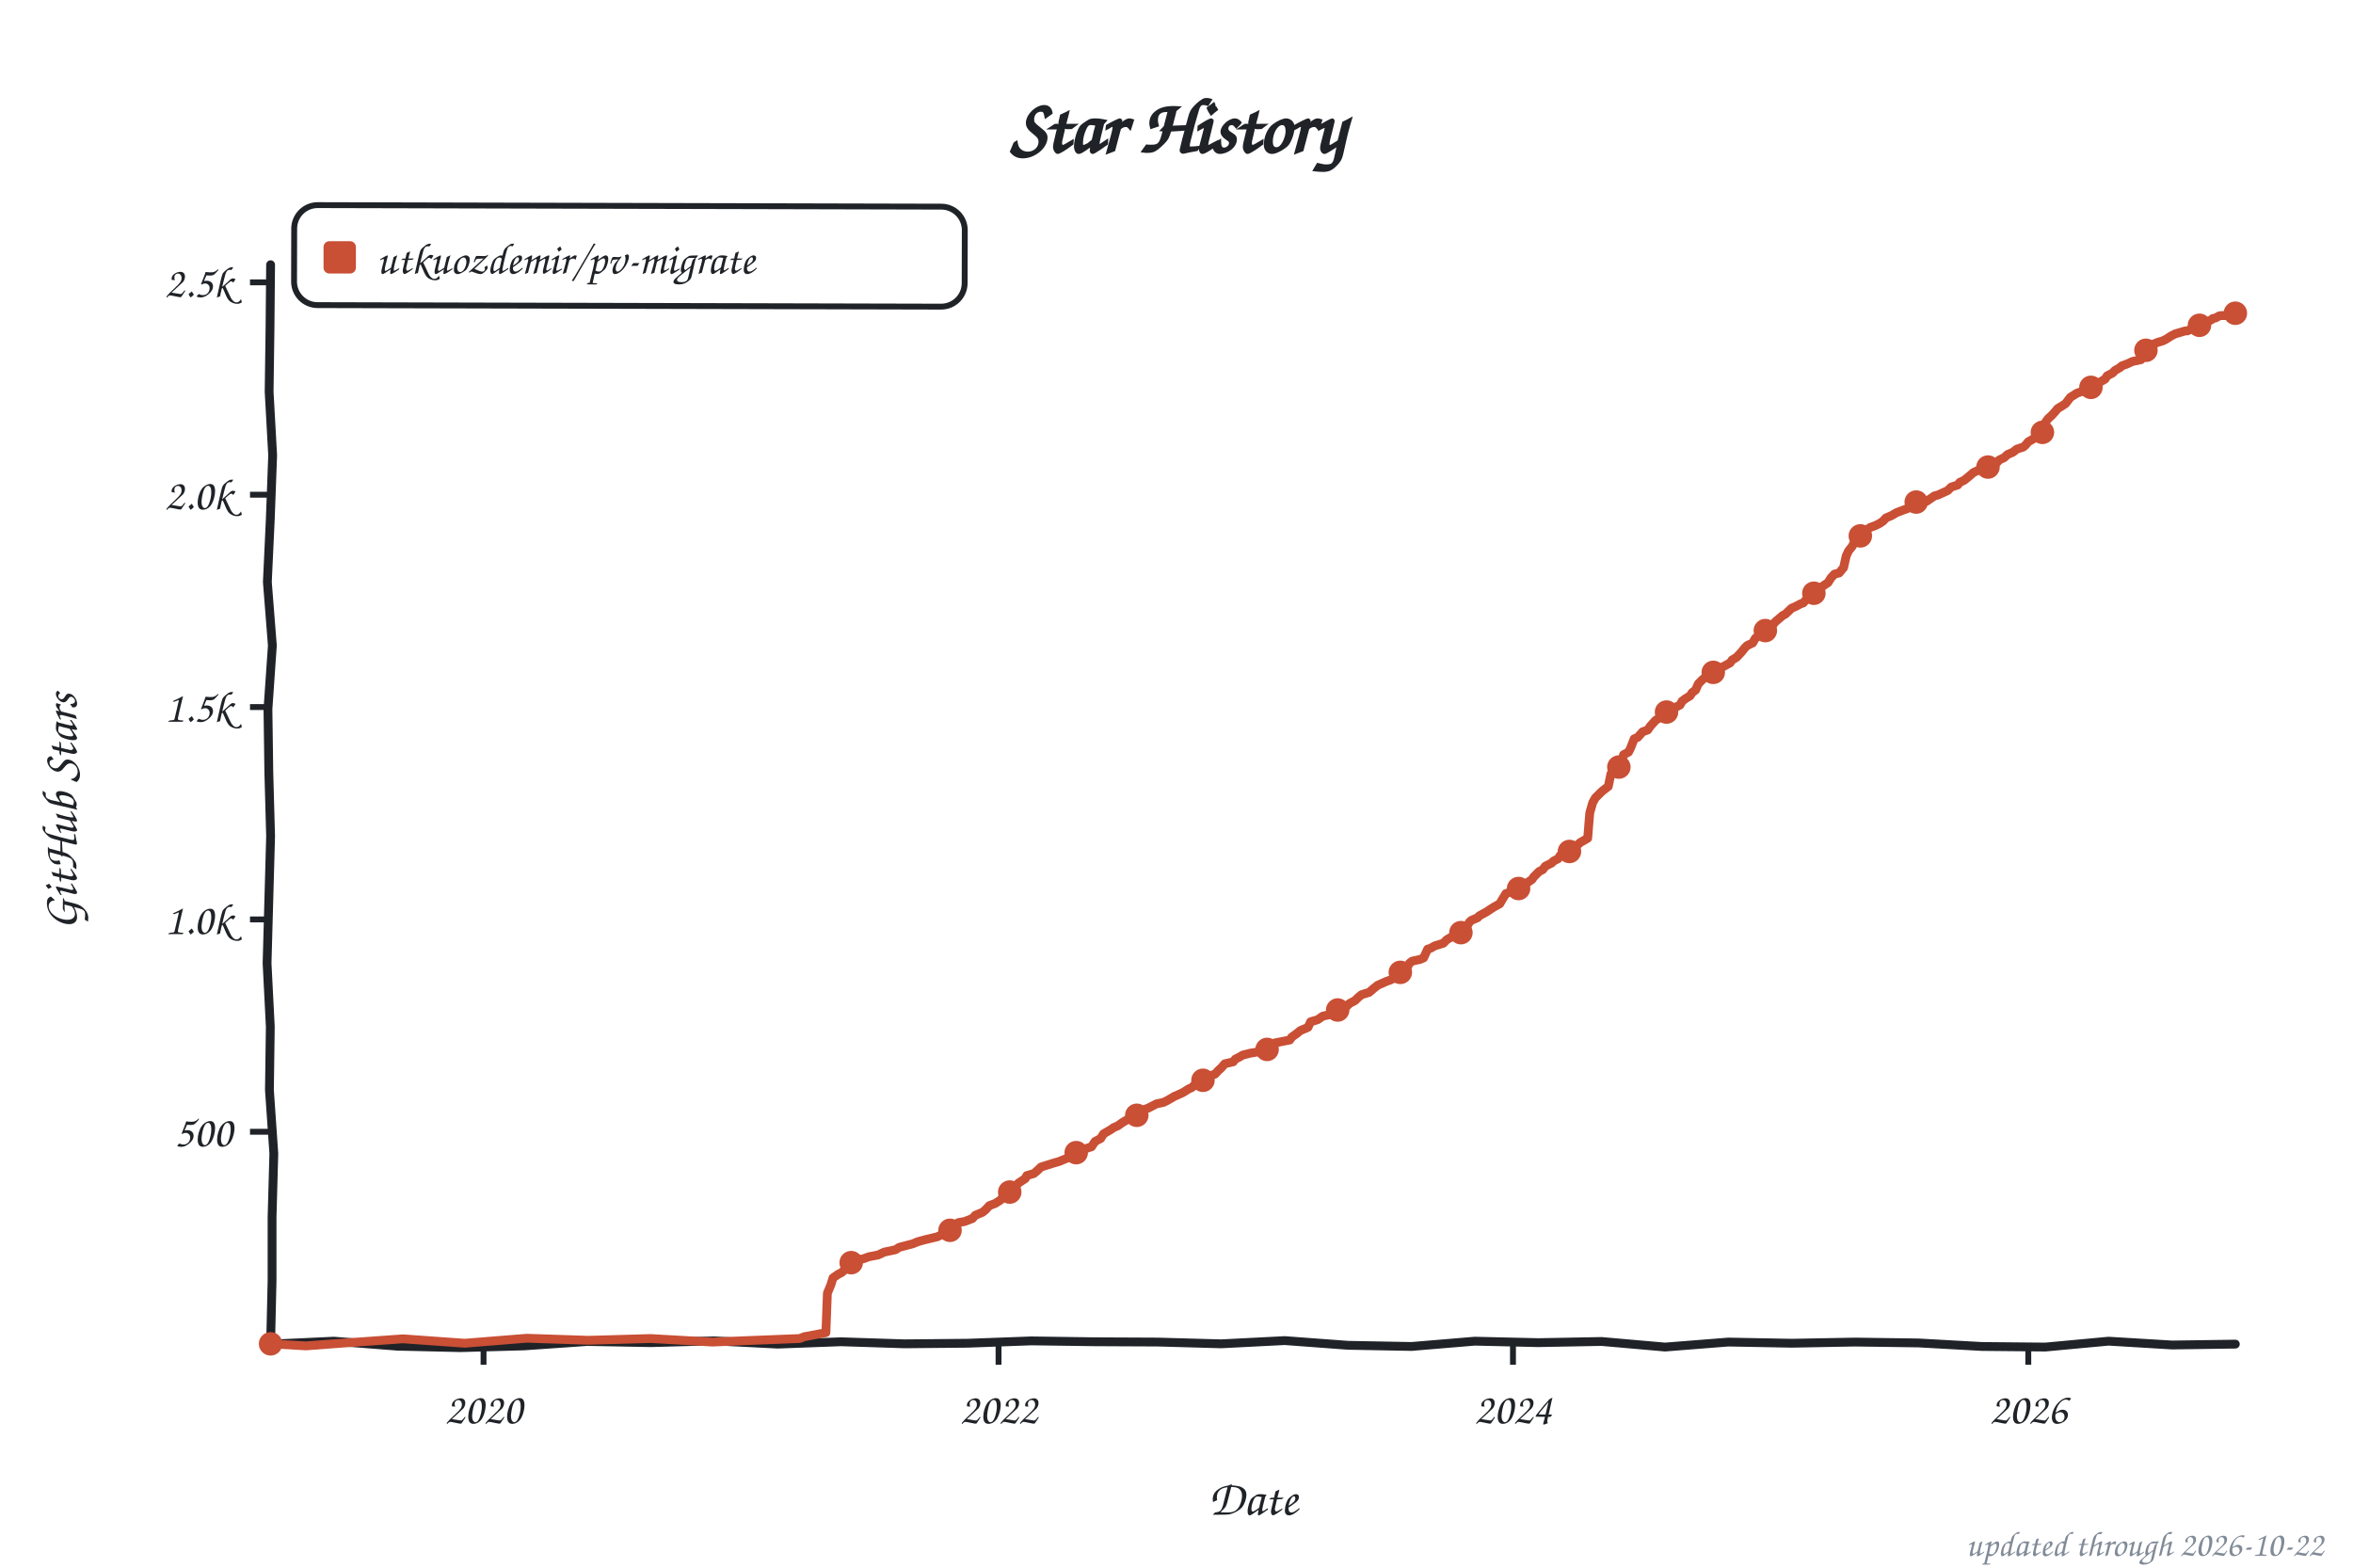
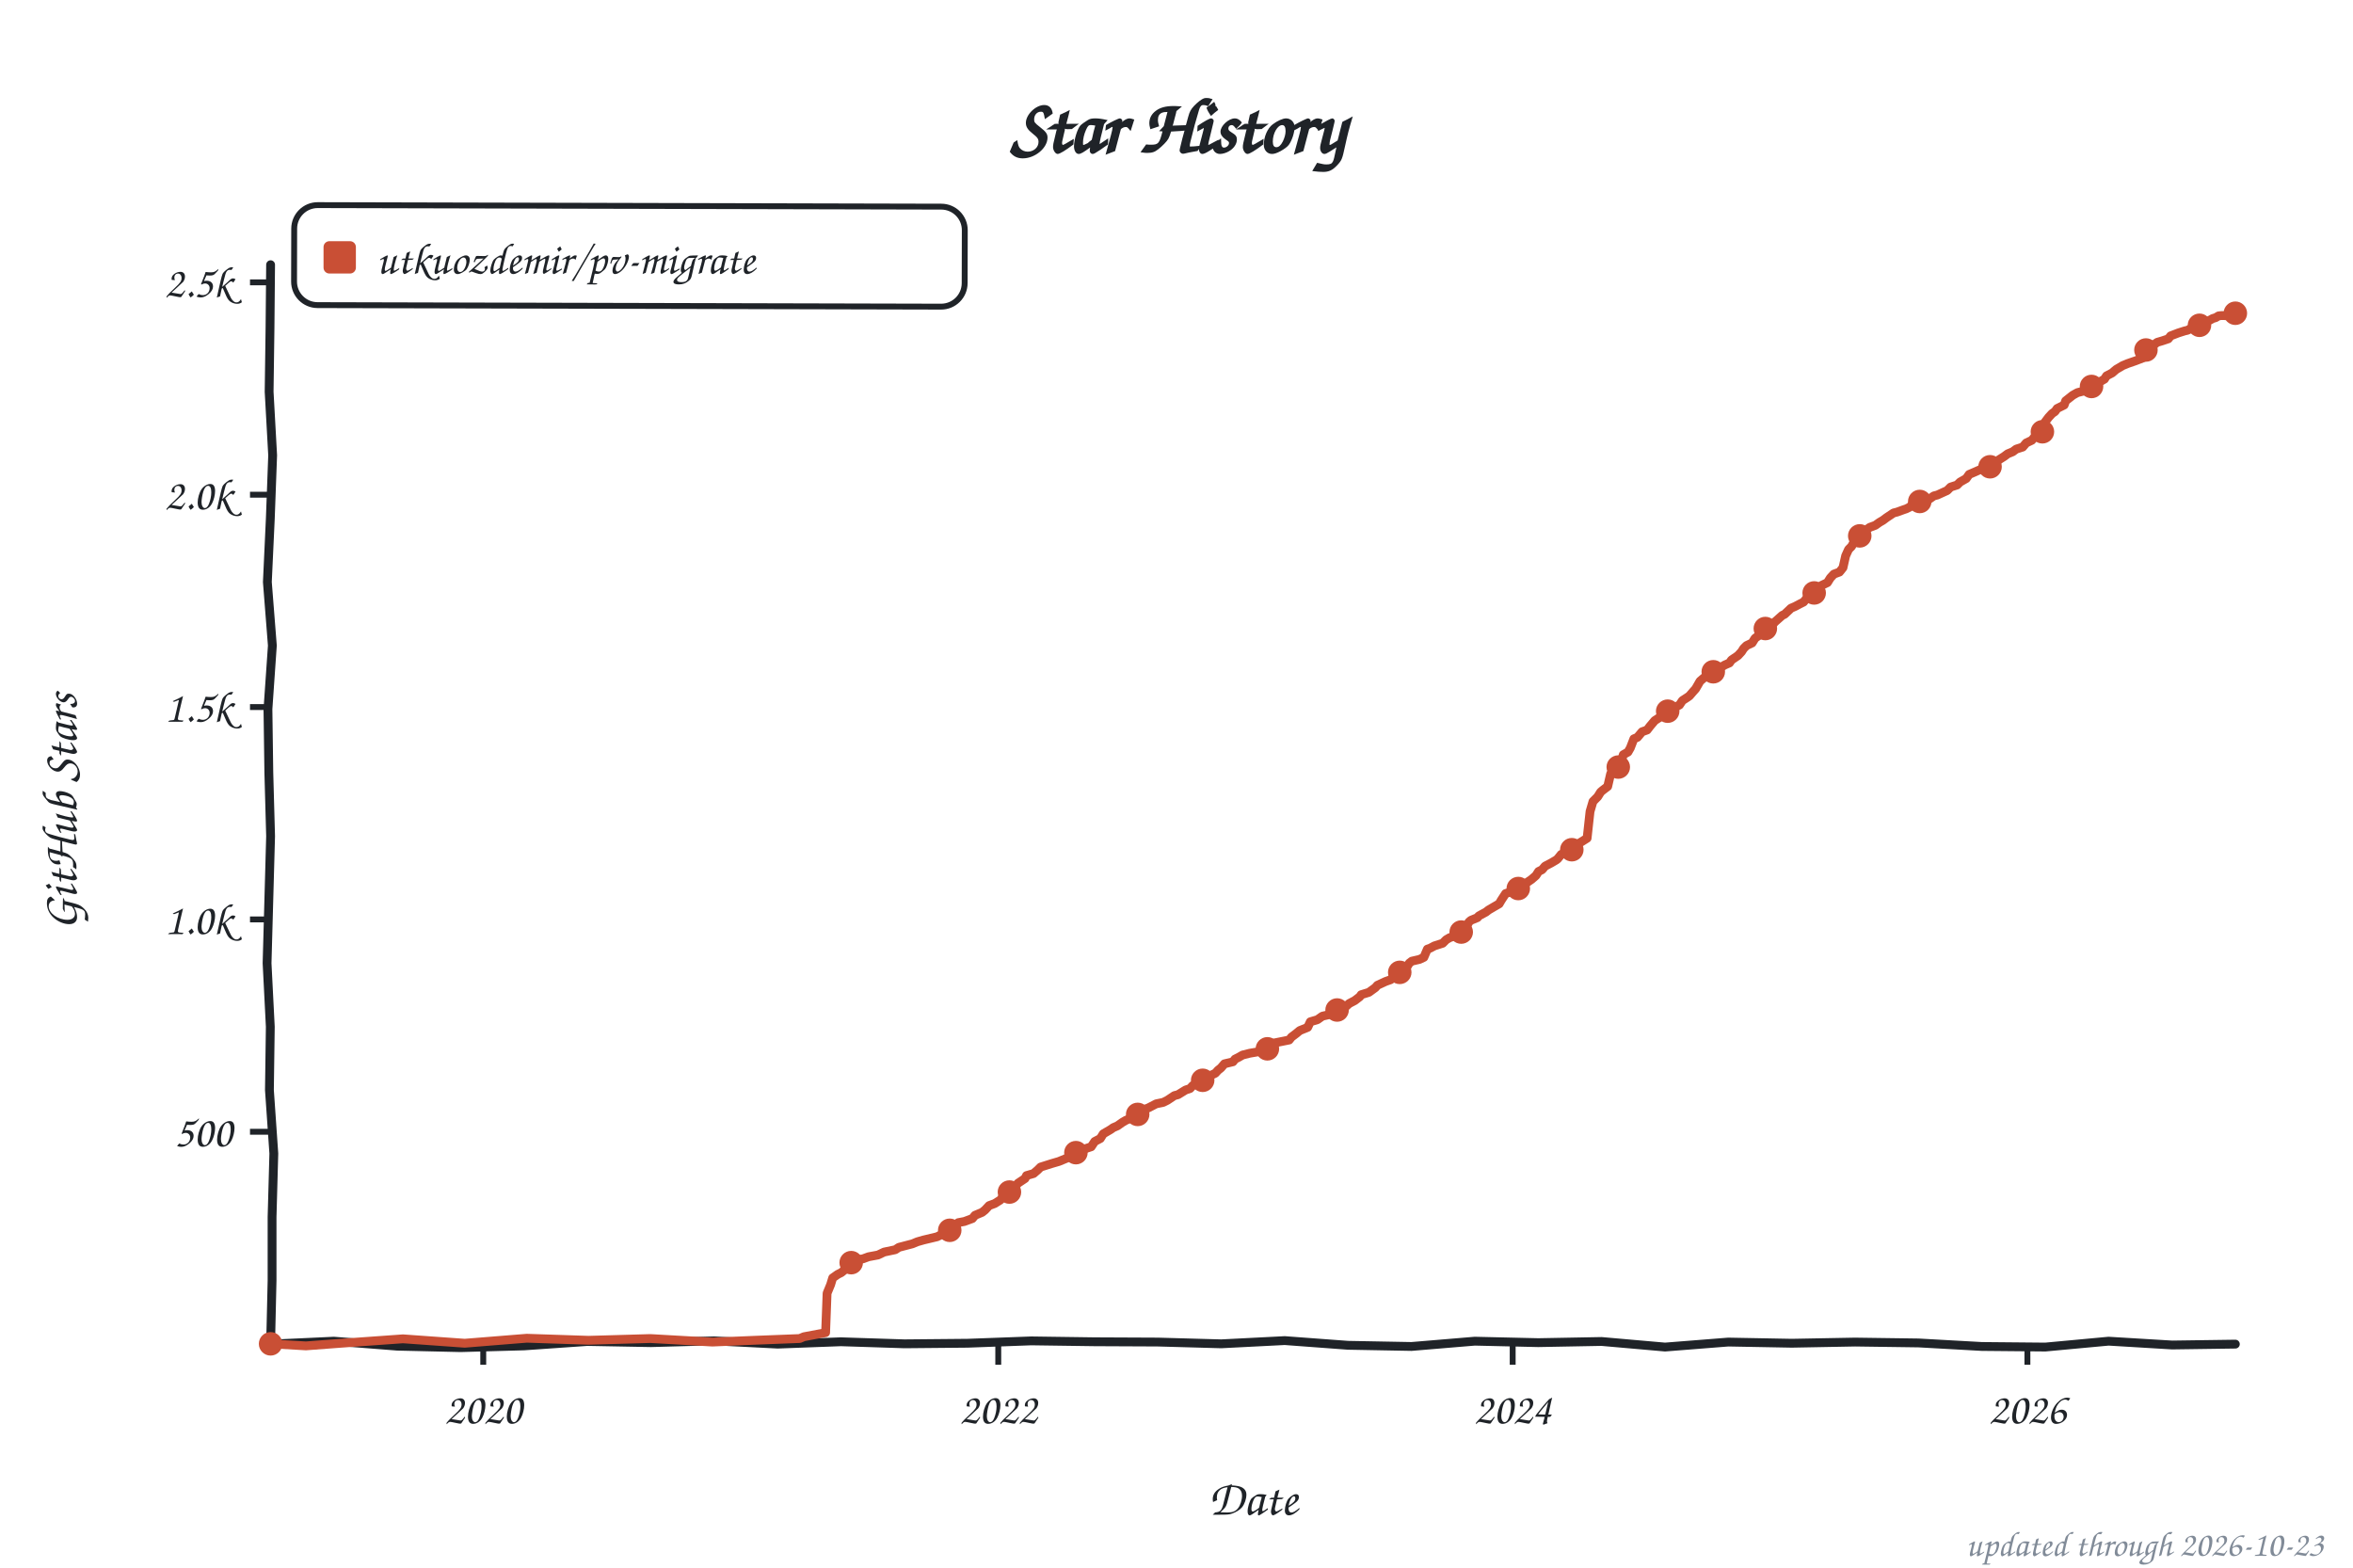
<svg xmlns="http://www.w3.org/2000/svg" width="800" height="533" viewBox="0 0 800 533" role="img" aria-label="Star history of utkuozdemir/pv-migrate">
  <style>text{font-family:"Comic Sans MS","Chalkboard SE","Comic Neue","Marker Felt",cursive}</style>
  <text x="400" y="52" font-size="26" font-weight="bold" text-anchor="middle" fill="#1f2328">Star History</text>
  <rect x="100" y="70" width="228" height="34" rx="8" fill="none" stroke="#1f2328" stroke-width="2" transform="rotate(0.14 214 87)" />
  <rect x="110" y="82" width="11" height="11" rx="2" fill="#c94f35" />
  <text x="128" y="93" font-size="15" fill="#1f2328" textLength="189" lengthAdjust="spacingAndGlyphs">utkuozdemir/pv-migrate</text>
  <line x1="85" y1="384.8" x2="92" y2="384.8" stroke="#1f2328" stroke-width="2" />
  <text x="79" y="389.8" font-size="15" text-anchor="end" fill="#1f2328">500</text>
  <line x1="85" y1="312.6" x2="92" y2="312.6" stroke="#1f2328" stroke-width="2" />
  <text x="79" y="317.6" font-size="15" text-anchor="end" fill="#1f2328">1.0k</text>
  <line x1="85" y1="240.4" x2="92" y2="240.4" stroke="#1f2328" stroke-width="2" />
  <text x="79" y="245.4" font-size="15" text-anchor="end" fill="#1f2328">1.5k</text>
  <line x1="85" y1="168.2" x2="92" y2="168.2" stroke="#1f2328" stroke-width="2" />
  <text x="79" y="173.2" font-size="15" text-anchor="end" fill="#1f2328">2.0k</text>
  <line x1="85" y1="96.0" x2="92" y2="96.0" stroke="#1f2328" stroke-width="2" />
  <text x="79" y="101.0" font-size="15" text-anchor="end" fill="#1f2328">2.5k</text>
-   <line x1="164.4" y1="457" x2="164.4" y2="464" stroke="#1f2328" stroke-width="2" />
-   <text x="164.4" y="484" font-size="15" text-anchor="middle" fill="#1f2328">2020</text>
-   <line x1="339.5" y1="457" x2="339.5" y2="464" stroke="#1f2328" stroke-width="2" />
-   <text x="339.5" y="484" font-size="15" text-anchor="middle" fill="#1f2328">2022</text>
-   <line x1="514.4" y1="457" x2="514.4" y2="464" stroke="#1f2328" stroke-width="2" />
-   <text x="514.4" y="484" font-size="15" text-anchor="middle" fill="#1f2328">2024</text>
-   <line x1="689.6" y1="457" x2="689.6" y2="464" stroke="#1f2328" stroke-width="2" />
-   <text x="689.6" y="484" font-size="15" text-anchor="middle" fill="#1f2328">2026</text>
+   <line x1="164.3" y1="457" x2="164.3" y2="464" stroke="#1f2328" stroke-width="2" />
+   <text x="164.3" y="484" font-size="15" text-anchor="middle" fill="#1f2328">2020</text>
+   <line x1="339.4" y1="457" x2="339.4" y2="464" stroke="#1f2328" stroke-width="2" />
+   <text x="339.4" y="484" font-size="15" text-anchor="middle" fill="#1f2328">2022</text>
+   <line x1="514.3" y1="457" x2="514.3" y2="464" stroke="#1f2328" stroke-width="2" />
+   <text x="514.3" y="484" font-size="15" text-anchor="middle" fill="#1f2328">2024</text>
+   <line x1="689.3" y1="457" x2="689.3" y2="464" stroke="#1f2328" stroke-width="2" />
+   <text x="689.3" y="484" font-size="15" text-anchor="middle" fill="#1f2328">2026</text>
  <text x="426" y="515" font-size="17" text-anchor="middle" fill="#1f2328">Date</text>
  <text x="26" y="276" font-size="17" text-anchor="middle" fill="#1f2328" transform="rotate(-90 26 276)">GitHub Stars</text>
  <path d="M 92.0,90.0 L 91.8,111.6 L 91.5,133.2 L 92.7,154.8 L 91.9,176.4 L 90.9,197.9 L 92.6,219.5 L 91.1,241.1 L 91.4,262.7 L 92.0,284.3 L 91.4,305.9 L 90.8,327.5 L 91.9,349.1 L 91.6,370.6 L 93.1,392.2 L 92.5,413.8 L 92.5,435.4 L 92.0,457.0 L 113.5,456.0 L 135.1,457.7 L 156.6,458.2 L 178.2,457.6 L 199.7,456.1 L 221.3,456.5 L 242.8,455.9 L 264.4,457.0 L 285.9,456.2 L 307.5,456.9 L 329.0,456.7 L 350.6,455.9 L 372.1,456.2 L 393.7,456.3 L 415.2,456.9 L 436.8,455.8 L 458.3,457.4 L 479.9,457.8 L 501.4,456.0 L 523.0,456.5 L 544.5,456.1 L 566.1,458.0 L 587.6,456.3 L 609.2,456.7 L 630.7,456.3 L 652.3,456.6 L 673.8,457.8 L 695.4,458.0 L 716.9,456.0 L 738.5,457.3 L 760.0,457.0" fill="none" stroke="#1f2328" stroke-width="3" stroke-linecap="round" stroke-linejoin="round" />
-   <path d="M 92.0,456.9 L 104.0,457.6 L 116.0,456.7 L 137.0,455.2 L 158.0,456.7 L 179.1,455.0 L 200.1,455.7 L 221.2,455.1 L 242.2,456.3 L 256.6,455.7 L 271.9,455.1 L 273.4,454.5 L 280.8,453.1 L 281.3,439.7 L 282.5,436.8 L 283.2,434.5 L 284.9,433.3 L 286.1,432.7 L 287.0,431.9 L 288.0,429.6 L 290.9,428.4 L 293.5,428.0 L 295.4,427.3 L 298.5,426.7 L 300.7,425.7 L 304.5,424.9 L 305.7,424.1 L 310.3,422.9 L 312.0,422.2 L 314.1,421.6 L 318.7,420.5 L 321.3,419.2 L 322.3,418.7 L 324.9,417.6 L 325.8,415.7 L 328.0,415.3 L 330.6,414.3 L 331.6,413.2 L 334.0,412.2 L 335.0,411.4 L 336.4,409.9 L 338.3,409.2 L 340.2,408.0 L 340.9,407.0 L 342.1,406.3 L 344.1,404.0 L 345.3,403.4 L 346.2,402.3 L 348.6,400.7 L 349.1,399.7 L 351.5,399.0 L 352.9,397.8 L 353.9,396.8 L 357.7,395.6 L 360.1,394.9 L 361.8,394.2 L 363.5,393.5 L 364.4,392.3 L 366.6,391.7 L 368.7,390.7 L 371.1,389.9 L 372.3,388.1 L 374.2,387.1 L 375.2,385.5 L 377.6,384.1 L 378.6,383.4 L 380.0,382.8 L 381.7,381.6 L 382.9,380.9 L 385.3,379.9 L 386.2,379.3 L 387.4,378.2 L 388.9,377.3 L 390.5,376.7 L 393.2,375.3 L 395.6,374.8 L 397.0,374.1 L 399.2,372.8 L 400.6,372.2 L 402.3,371.4 L 404.2,370.2 L 405.2,369.8 L 406.4,368.6 L 408.7,367.6 L 409.7,366.6 L 411.9,365.6 L 413.1,365.2 L 414.3,363.9 L 415.2,363.1 L 416.4,361.7 L 419.3,361.0 L 420.0,360.1 L 421.2,359.5 L 422.6,358.7 L 425.0,358.1 L 429.1,357.4 L 431.3,356.5 L 432.2,355.3 L 433.4,354.6 L 438.5,353.6 L 439.2,352.6 L 440.9,351.4 L 442.1,350.4 L 444.7,349.3 L 445.6,347.4 L 448.0,346.7 L 449.7,345.5 L 452.4,344.9 L 453.3,343.8 L 455.9,343.1 L 457.9,342.1 L 458.8,341.2 L 460.7,340.2 L 461.7,339.2 L 462.9,338.2 L 465.5,337.4 L 467.0,336.1 L 468.4,335.0 L 471.3,333.7 L 472.7,333.2 L 473.7,332.7 L 475.1,331.1 L 477.8,330.1 L 479.2,327.5 L 480.1,326.8 L 482.8,326.2 L 484.0,325.7 L 485.4,322.7 L 486.4,322.4 L 487.8,321.6 L 490.7,320.7 L 491.9,319.5 L 493.1,318.8 L 495.7,317.9 L 496.7,317.1 L 498.1,316.2 L 499.6,313.5 L 500.3,312.9 L 502.4,312.0 L 502.9,311.4 L 505.3,310.1 L 506.5,309.3 L 507.9,308.4 L 509.9,307.3 L 510.6,306.1 L 512.0,303.8 L 515.8,302.6 L 516.8,301.6 L 518.2,300.8 L 519.0,300.3 L 520.9,299.0 L 521.4,298.2 L 523.3,296.3 L 524.5,295.7 L 525.4,294.5 L 527.6,293.4 L 528.1,292.8 L 529.7,292.0 L 530.5,290.8 L 533.3,289.6 L 534.8,288.6 L 536.0,287.6 L 537.2,286.5 L 539.8,285.0 L 540.5,276.4 L 541.5,272.9 L 542.4,271.3 L 544.4,269.3 L 545.1,268.7 L 546.8,267.4 L 547.7,263.1 L 549.4,261.8 L 550.1,260.9 L 551.1,260.0 L 552.0,256.6 L 553.7,255.7 L 554.4,254.3 L 555.6,251.2 L 556.8,250.7 L 558.5,248.8 L 560.2,248.2 L 561.1,246.9 L 562.8,245.0 L 564.7,243.7 L 565.4,242.9 L 567.4,241.7 L 568.8,240.8 L 570.0,240.3 L 571.2,239.7 L 571.9,238.4 L 573.1,237.5 L 574.6,236.6 L 575.3,235.5 L 576.5,234.6 L 577.4,232.5 L 578.9,231.0 L 580.3,230.0 L 582.0,229.1 L 582.7,228.4 L 584.1,227.7 L 585.6,226.8 L 588.2,225.4 L 588.9,224.4 L 590.4,223.5 L 592.0,221.8 L 593.2,220.3 L 594.0,219.5 L 595.9,218.6 L 596.8,217.0 L 598.3,216.0 L 600.2,214.4 L 601.6,213.1 L 602.6,212.7 L 603.5,211.5 L 606.2,209.2 L 606.9,208.9 L 608.6,207.3 L 609.1,206.8 L 610.5,206.2 L 612.2,205.3 L 613.1,205.0 L 614.3,203.6 L 615.5,202.9 L 617.0,201.6 L 617.4,200.7 L 619.1,199.7 L 621.5,198.1 L 622.5,196.5 L 623.7,195.2 L 625.3,194.8 L 626.8,193.0 L 627.7,189.0 L 628.5,187.3 L 629.7,185.8 L 630.4,184.5 L 631.6,183.2 L 632.8,182.1 L 633.7,180.8 L 635.9,179.3 L 637.6,178.7 L 639.0,178.0 L 640.2,177.2 L 641.2,176.1 L 643.1,175.3 L 644.8,174.3 L 646.9,173.5 L 649.1,172.7 L 650.3,171.8 L 651.0,170.8 L 655.1,170.4 L 657.7,168.6 L 658.9,168.3 L 661.3,167.2 L 662.2,166.8 L 663.4,165.6 L 665.6,164.9 L 666.3,164.0 L 667.8,163.3 L 669.4,162.0 L 670.9,160.7 L 672.8,159.8 L 675.4,159.2 L 677.1,158.5 L 679.0,157.2 L 679.7,156.4 L 681.4,155.6 L 682.6,154.5 L 684.3,153.8 L 685.7,152.7 L 687.9,152.0 L 688.6,151.4 L 689.6,150.2 L 691.2,149.3 L 692.9,147.8 L 694.6,146.8 L 695.5,143.5 L 696.3,142.4 L 697.5,141.3 L 698.7,140.0 L 699.6,138.9 L 701.1,138.0 L 702.3,137.2 L 703.9,135.1 L 704.7,134.6 L 706.1,133.7 L 707.8,133.1 L 709.7,132.5 L 711.4,131.4 L 712.6,130.7 L 714.5,129.6 L 715.7,128.9 L 716.4,127.8 L 718.3,126.8 L 719.0,126.0 L 720.9,124.9 L 721.4,124.4 L 723.3,123.7 L 725.0,122.9 L 727.9,122.3 L 729.6,119.1 L 730.5,118.4 L 731.7,117.2 L 733.6,116.4 L 735.3,115.9 L 736.5,115.3 L 738.2,114.2 L 739.6,113.5 L 743.0,112.5 L 743.7,112.5 L 744.9,111.9 L 746.1,111.2 L 746.8,110.7 L 747.5,110.7 L 748.7,110.3 L 749.7,109.4 L 750.7,109.3 L 751.9,108.7 L 752.3,108.3 L 753.3,108.1 L 754.5,107.4 L 755.2,107.3 L 756.2,107.3 L 757.4,107.3 L 758.3,107.3 L 759.0,107.1 L 760.0,106.5" fill="none" stroke="#c94f35" stroke-width="3" stroke-linecap="round" stroke-linejoin="round" />
+   <path d="M 92.0,456.9 L 104.0,457.6 L 116.0,456.7 L 137.0,455.2 L 158.0,456.7 L 179.1,455.0 L 200.1,455.7 L 221.1,455.1 L 242.2,456.3 L 256.5,455.7 L 271.9,455.1 L 273.3,454.5 L 280.7,453.1 L 281.2,439.7 L 282.4,436.8 L 283.1,434.5 L 284.8,433.3 L 286.0,432.7 L 287.0,431.9 L 287.9,429.6 L 290.8,428.4 L 293.4,428.0 L 295.3,427.3 L 298.5,426.7 L 300.6,425.7 L 304.4,424.9 L 305.6,424.1 L 310.2,422.9 L 311.9,422.2 L 314.0,421.6 L 318.6,420.5 L 321.2,419.2 L 322.2,418.7 L 324.8,417.6 L 325.8,415.7 L 327.9,415.3 L 330.6,414.3 L 331.5,413.2 L 333.9,412.2 L 334.9,411.4 L 336.3,409.9 L 338.2,409.2 L 340.1,408.0 L 340.9,407.0 L 342.8,405.4 L 344.0,404.0 L 345.4,403.1 L 346.1,402.3 L 348.5,400.7 L 349.0,399.7 L 351.4,399.0 L 352.8,397.8 L 353.8,396.8 L 357.6,395.6 L 360.0,394.9 L 361.7,394.2 L 363.4,393.5 L 364.3,392.3 L 366.5,391.7 L 368.6,390.7 L 371.0,389.9 L 372.2,388.1 L 374.1,387.1 L 375.1,385.5 L 377.5,384.1 L 378.5,383.4 L 379.9,382.8 L 381.6,381.6 L 382.8,380.9 L 385.2,379.9 L 386.1,379.3 L 387.3,378.2 L 388.8,377.3 L 390.4,376.7 L 393.1,375.3 L 395.5,374.8 L 396.9,374.1 L 399.3,372.5 L 400.5,372.2 L 403.1,370.6 L 404.6,370.1 L 405.5,369.1 L 407.4,368.3 L 408.9,367.3 L 410.3,366.5 L 411.7,365.6 L 413.2,364.9 L 414.1,363.9 L 415.1,363.1 L 416.3,361.7 L 419.2,361.0 L 419.9,360.1 L 421.1,359.5 L 422.5,358.7 L 424.9,358.1 L 429.0,357.4 L 431.1,356.5 L 432.1,355.3 L 433.3,354.6 L 438.3,353.6 L 439.1,352.6 L 440.7,351.4 L 441.9,350.4 L 444.6,349.3 L 445.5,347.4 L 447.9,346.7 L 449.6,345.5 L 452.2,344.9 L 453.2,343.8 L 455.8,343.1 L 457.7,342.1 L 458.7,341.2 L 460.6,340.2 L 462.3,338.9 L 462.8,338.2 L 465.4,337.4 L 467.6,335.8 L 468.3,335.0 L 471.1,333.7 L 472.8,333.1 L 474.5,331.2 L 475.5,330.9 L 477.6,330.1 L 479.1,327.5 L 480.0,326.8 L 482.6,326.2 L 484.1,325.5 L 485.3,322.7 L 486.2,322.4 L 487.7,321.6 L 490.5,320.7 L 491.7,319.5 L 492.9,318.8 L 495.6,317.9 L 496.5,317.1 L 498.0,316.2 L 499.4,313.5 L 500.1,312.9 L 502.3,312.0 L 502.8,311.4 L 505.2,310.1 L 506.1,309.4 L 507.8,308.4 L 509.7,307.3 L 510.4,306.1 L 511.9,303.8 L 515.7,302.6 L 516.7,301.6 L 517.6,301.0 L 518.8,300.3 L 520.7,299.0 L 522.2,297.7 L 523.1,296.3 L 524.3,295.7 L 525.3,294.5 L 527.4,293.4 L 529.1,292.4 L 529.6,292.0 L 530.8,290.5 L 533.2,289.6 L 535.6,288.2 L 536.1,287.2 L 537.7,286.2 L 539.6,285.0 L 540.6,275.9 L 541.6,272.5 L 543.2,270.9 L 544.2,269.3 L 544.9,268.7 L 546.6,267.4 L 547.6,263.1 L 549.2,261.8 L 549.9,260.9 L 550.9,260.0 L 551.9,256.6 L 553.5,255.7 L 554.3,254.3 L 555.5,251.2 L 556.7,250.7 L 558.3,248.8 L 560.0,248.2 L 561.0,246.9 L 562.6,245.0 L 564.6,243.7 L 565.3,242.9 L 567.2,241.7 L 569.3,240.7 L 569.8,240.3 L 571.0,239.7 L 572.0,238.2 L 573.7,237.1 L 574.4,236.6 L 575.6,235.2 L 576.5,234.2 L 578.0,231.6 L 579.4,230.4 L 581.1,229.7 L 582.3,228.6 L 583.5,227.8 L 584.9,227.0 L 586.4,226.1 L 588.0,225.4 L 588.7,224.4 L 590.9,222.9 L 592.1,221.6 L 592.8,220.5 L 593.8,219.5 L 595.7,218.6 L 596.7,217.0 L 598.1,216.0 L 600.0,214.4 L 601.4,213.1 L 602.4,212.7 L 603.4,211.5 L 606.0,209.2 L 606.7,208.9 L 608.4,207.3 L 608.9,206.8 L 610.3,206.2 L 612.0,205.3 L 613.2,204.7 L 614.1,203.6 L 615.6,202.3 L 616.8,201.6 L 617.5,200.5 L 619.4,199.0 L 621.3,198.1 L 622.3,196.5 L 623.5,195.2 L 625.4,194.5 L 626.6,193.0 L 627.5,189.0 L 628.5,186.8 L 629.5,185.8 L 630.4,184.2 L 631.9,182.9 L 632.8,181.8 L 634.0,180.5 L 635.7,179.3 L 637.6,178.6 L 639.0,177.6 L 640.2,176.9 L 641.4,176.0 L 643.8,174.4 L 645.0,174.1 L 647.2,173.3 L 648.1,173.0 L 649.3,172.4 L 650.8,170.8 L 654.9,170.4 L 657.5,168.6 L 658.7,168.3 L 661.1,167.2 L 662.0,166.8 L 663.2,165.6 L 665.4,164.9 L 666.4,163.9 L 668.5,162.7 L 669.5,161.3 L 671.6,160.4 L 673.8,159.4 L 675.5,159.1 L 677.6,158.1 L 678.8,157.2 L 679.5,156.4 L 681.4,155.2 L 682.6,154.3 L 684.3,153.6 L 685.5,152.7 L 687.7,152.0 L 688.9,150.6 L 690.8,149.7 L 691.7,148.6 L 693.9,147.3 L 694.4,146.8 L 695.3,143.5 L 696.5,141.9 L 697.7,140.6 L 698.7,139.9 L 699.4,138.9 L 701.8,137.7 L 702.3,136.3 L 704.2,134.8 L 704.7,134.4 L 706.3,133.5 L 709.0,132.8 L 709.9,131.8 L 711.6,131.2 L 712.6,130.4 L 714.3,129.6 L 715.5,128.9 L 716.2,127.8 L 718.1,126.8 L 719.5,125.6 L 720.7,124.9 L 721.7,124.3 L 723.4,123.6 L 726.0,122.7 L 728.6,121.7 L 729.1,119.5 L 730.5,117.7 L 732.5,117.1 L 733.4,116.4 L 735.1,115.9 L 737.2,115.2 L 738.0,114.2 L 740.6,113.2 L 742.8,112.5 L 743.7,112.3 L 745.2,111.5 L 746.1,110.9 L 746.6,110.7 L 747.8,110.6 L 748.7,110.2 L 749.5,109.4 L 750.4,109.3 L 751.6,108.7 L 752.3,108.3 L 753.3,108.0 L 754.3,107.4 L 755.2,107.3 L 756.2,107.3 L 757.4,107.4 L 758.3,107.1 L 759.3,106.7 L 760.0,106.5" fill="none" stroke="#c94f35" stroke-width="3" stroke-linecap="round" stroke-linejoin="round" />
  <circle cx="92.0" cy="456.9" r="4" fill="#c94f35" />
  <circle cx="289.4" cy="429.3" r="4" fill="#c94f35" />
-   <circle cx="323.0" cy="418.3" r="4" fill="#c94f35" />
-   <circle cx="343.3" cy="405.3" r="4" fill="#c94f35" />
-   <circle cx="365.9" cy="391.9" r="4" fill="#c94f35" />
-   <circle cx="386.5" cy="379.2" r="4" fill="#c94f35" />
-   <circle cx="409.0" cy="367.3" r="4" fill="#c94f35" />
-   <circle cx="430.8" cy="356.8" r="4" fill="#c94f35" />
-   <circle cx="454.8" cy="343.4" r="4" fill="#c94f35" />
-   <circle cx="476.1" cy="330.6" r="4" fill="#c94f35" />
-   <circle cx="496.7" cy="317.1" r="4" fill="#c94f35" />
-   <circle cx="516.3" cy="302.1" r="4" fill="#c94f35" />
-   <circle cx="533.6" cy="289.5" r="4" fill="#c94f35" />
-   <circle cx="550.4" cy="260.8" r="4" fill="#c94f35" />
-   <circle cx="566.6" cy="242.1" r="4" fill="#c94f35" />
-   <circle cx="582.5" cy="228.6" r="4" fill="#c94f35" />
-   <circle cx="600.2" cy="214.4" r="4" fill="#c94f35" />
-   <circle cx="616.7" cy="201.7" r="4" fill="#c94f35" />
-   <circle cx="632.5" cy="182.2" r="4" fill="#c94f35" />
-   <circle cx="651.5" cy="170.7" r="4" fill="#c94f35" />
-   <circle cx="675.9" cy="158.8" r="4" fill="#c94f35" />
-   <circle cx="694.4" cy="147.0" r="4" fill="#c94f35" />
-   <circle cx="710.9" cy="131.7" r="4" fill="#c94f35" />
-   <circle cx="729.6" cy="119.1" r="4" fill="#c94f35" />
+   <circle cx="322.9" cy="418.3" r="4" fill="#c94f35" />
+   <circle cx="343.2" cy="405.3" r="4" fill="#c94f35" />
+   <circle cx="365.8" cy="391.9" r="4" fill="#c94f35" />
+   <circle cx="386.8" cy="378.9" r="4" fill="#c94f35" />
+   <circle cx="408.9" cy="367.3" r="4" fill="#c94f35" />
+   <circle cx="430.9" cy="356.6" r="4" fill="#c94f35" />
+   <circle cx="454.6" cy="343.4" r="4" fill="#c94f35" />
+   <circle cx="475.9" cy="330.6" r="4" fill="#c94f35" />
+   <circle cx="496.8" cy="316.9" r="4" fill="#c94f35" />
+   <circle cx="516.2" cy="302.1" r="4" fill="#c94f35" />
+   <circle cx="534.4" cy="288.9" r="4" fill="#c94f35" />
+   <circle cx="550.2" cy="260.8" r="4" fill="#c94f35" />
+   <circle cx="567.0" cy="241.8" r="4" fill="#c94f35" />
+   <circle cx="582.5" cy="228.4" r="4" fill="#c94f35" />
+   <circle cx="600.2" cy="213.7" r="4" fill="#c94f35" />
+   <circle cx="616.8" cy="201.6" r="4" fill="#c94f35" />
+   <circle cx="632.3" cy="182.2" r="4" fill="#c94f35" />
+   <circle cx="652.7" cy="170.5" r="4" fill="#c94f35" />
+   <circle cx="676.6" cy="158.7" r="4" fill="#c94f35" />
+   <circle cx="694.4" cy="146.8" r="4" fill="#c94f35" />
+   <circle cx="711.1" cy="131.4" r="4" fill="#c94f35" />
+   <circle cx="729.6" cy="119.0" r="4" fill="#c94f35" />
  <circle cx="747.8" cy="110.6" r="4" fill="#c94f35" />
  <circle cx="760.0" cy="106.5" r="4" fill="#c94f35" />
-   <text x="790" y="529" font-size="12" text-anchor="end" fill="#818b98">updated through 2026-10-22</text>
+   <text x="790" y="529" font-size="12" text-anchor="end" fill="#818b98">updated through 2026-10-23</text>
</svg>
